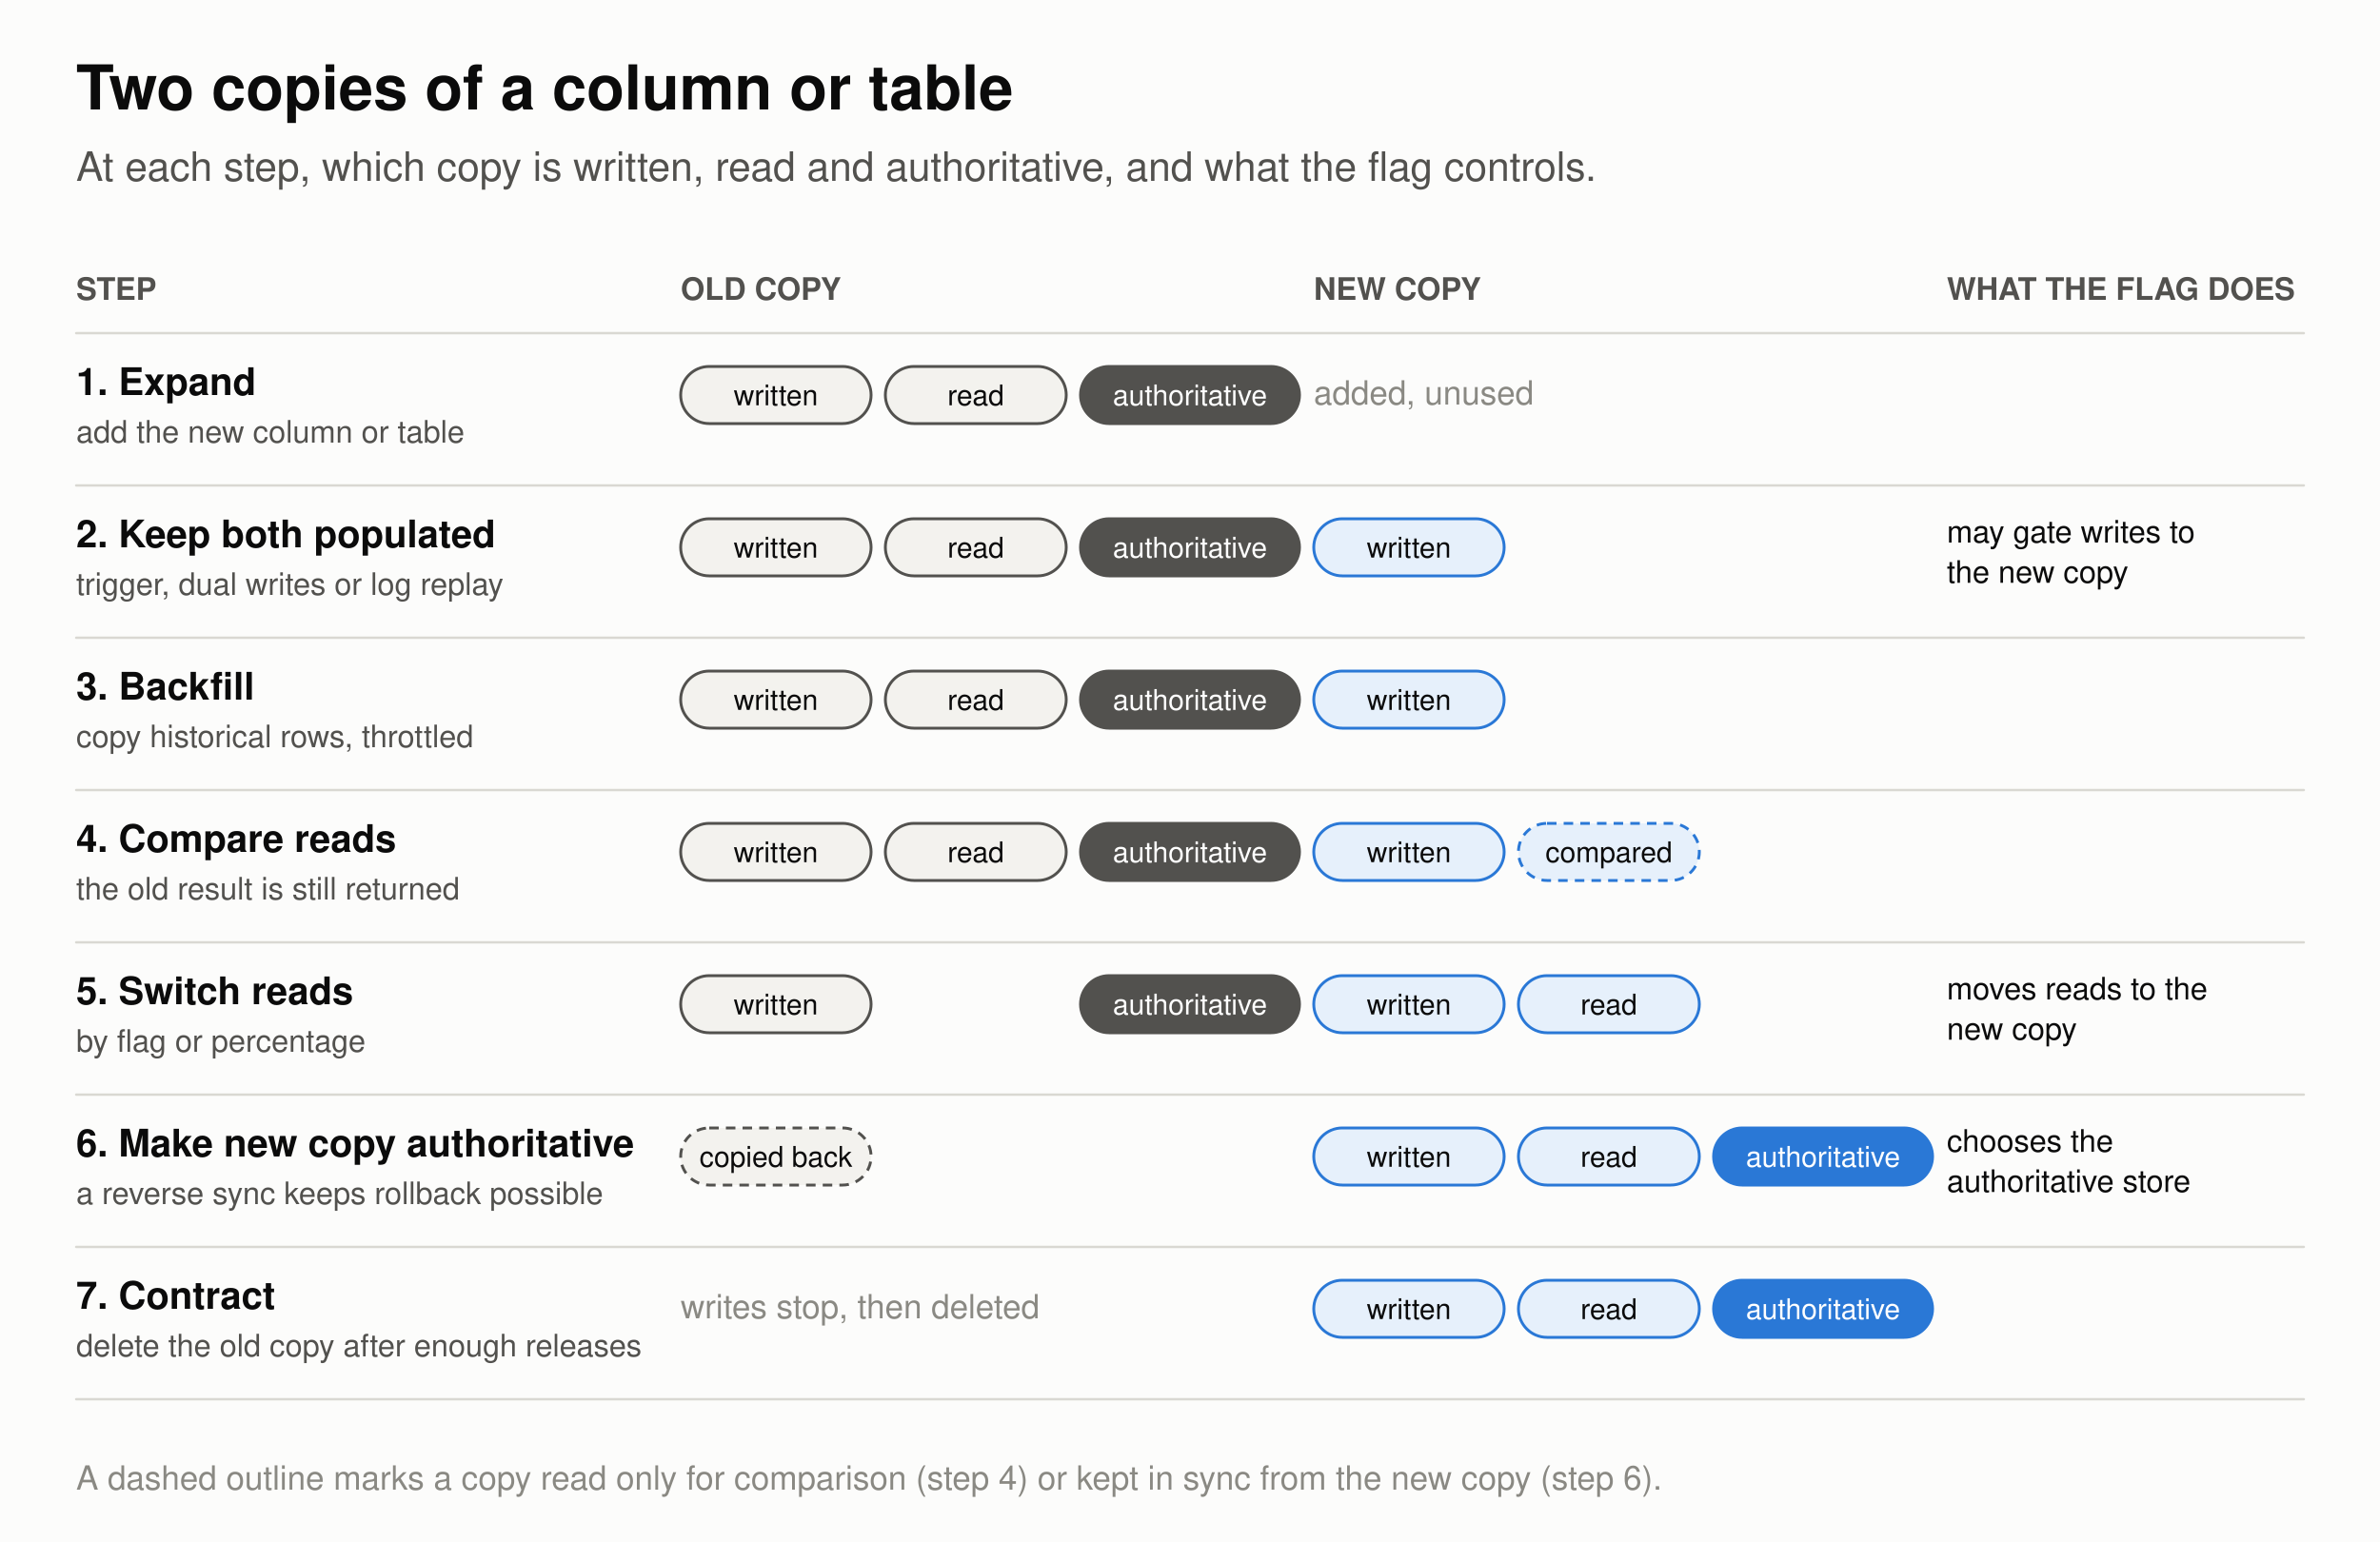
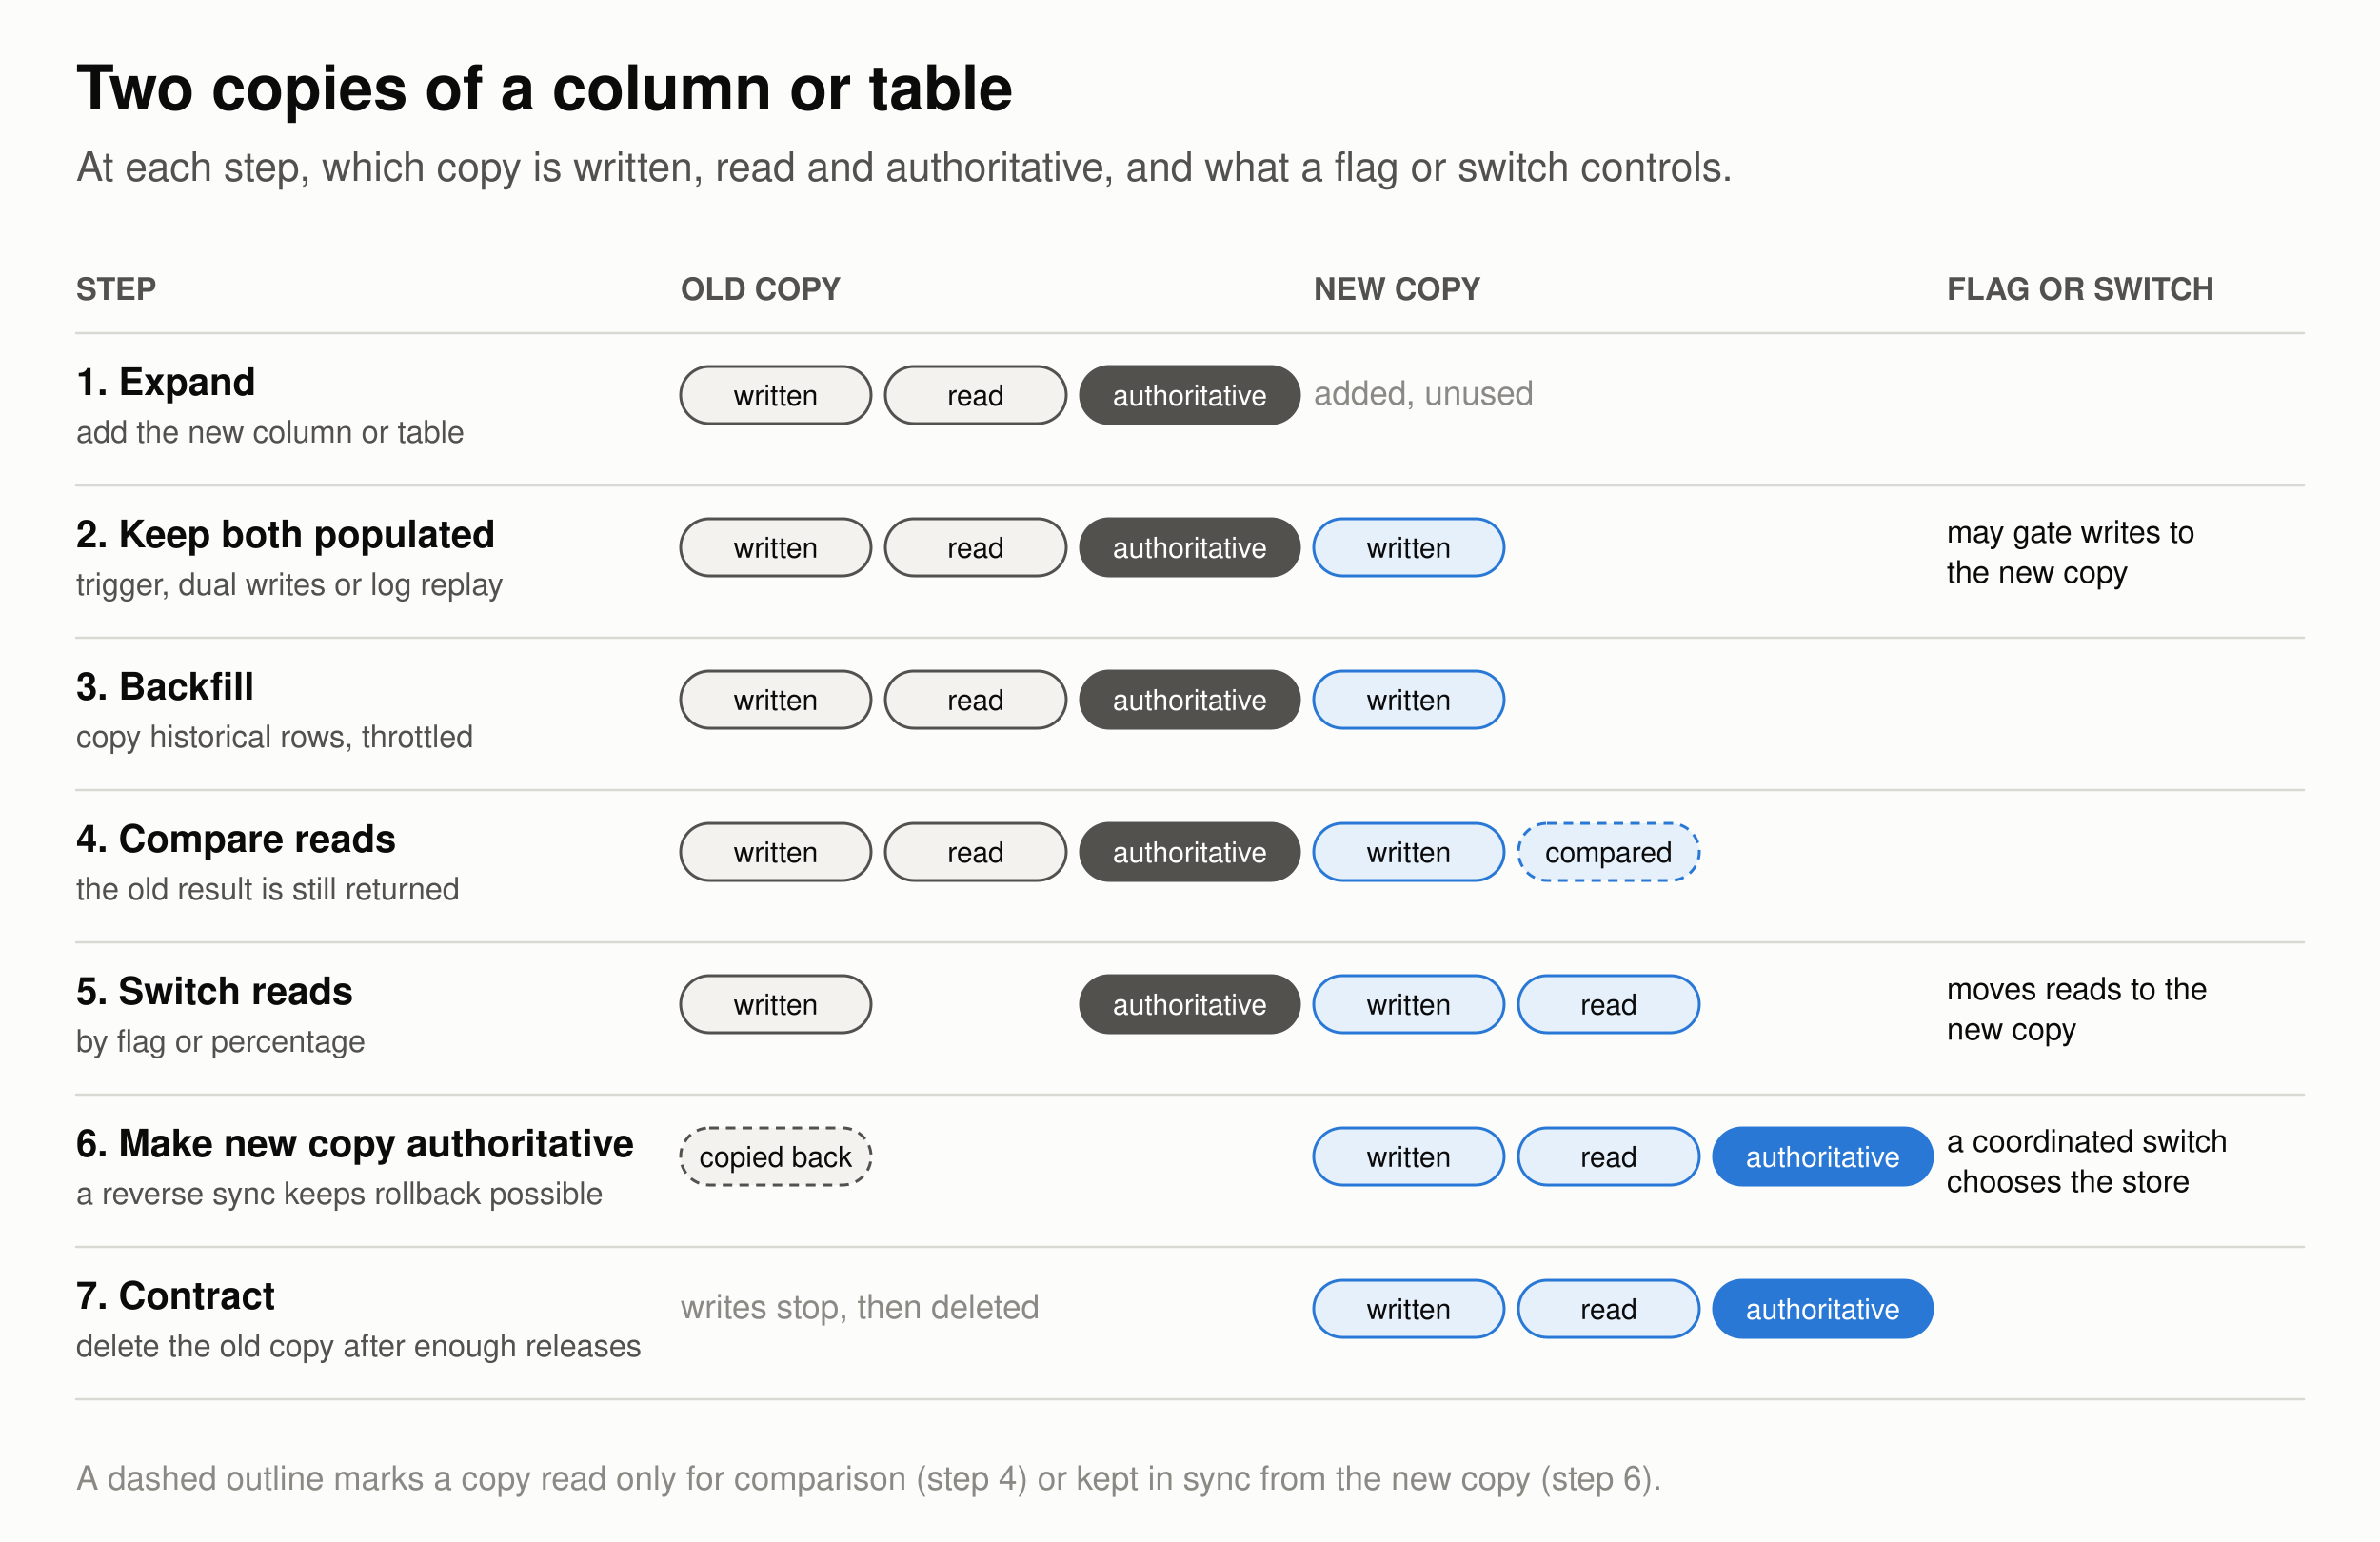
<svg xmlns="http://www.w3.org/2000/svg" width="1000" height="648" viewBox="0 0 1000 648" role="img" aria-labelledby="two-copies-title two-copies-desc">
  <g font-family="-apple-system, 'Segoe UI', Helvetica, Arial, sans-serif">
    <rect x="0" y="0" width="1000" height="648" rx="0" fill="#fcfcfb" stroke="none" stroke-width="1.5" />
    <text x="32" y="46" font-size="26" fill="#0b0b0b" font-weight="700" text-anchor="start">Two copies of a column or table</text>
-     <text x="32" y="76" font-size="17" fill="#52514e" font-weight="400" text-anchor="start">At each step, which copy is written, read and authoritative, and what the flag controls.</text>
+     <text x="32" y="76" font-size="17" fill="#52514e" font-weight="400" text-anchor="start">At each step, which copy is written, read and authoritative, and what a flag or switch controls.</text>
    <text x="32" y="126" font-size="13" fill="#52514e" font-weight="700" text-anchor="start">STEP</text>
    <text x="286" y="126" font-size="13" fill="#52514e" font-weight="700" text-anchor="start">OLD COPY</text>
    <text x="552" y="126" font-size="13" fill="#52514e" font-weight="700" text-anchor="start">NEW COPY</text>
-     <text x="818" y="126" font-size="13" fill="#52514e" font-weight="700" text-anchor="start">WHAT THE FLAG DOES</text>
+     <text x="818" y="126" font-size="13" fill="#52514e" font-weight="700" text-anchor="start">FLAG OR SWITCH</text>
    <line x1="32" y1="140" x2="968" y2="140" stroke="#d9d8d2" stroke-width="1" stroke-linecap="round" />
    <text x="32" y="166" font-size="16" fill="#0b0b0b" font-weight="700" text-anchor="start">1. Expand</text>
    <text x="32" y="186" font-size="13" fill="#52514e" font-weight="400" text-anchor="start">add the new column or table</text>
    <rect x="286" y="154" width="80" height="24" rx="12" fill="#f3f2ee" stroke="#52514e" stroke-width="1.2" />
    <text x="326" y="170.32" font-size="12" fill="#0b0b0b" font-weight="400" text-anchor="middle">written</text>
    <rect x="372" y="154" width="76" height="24" rx="12" fill="#f3f2ee" stroke="#52514e" stroke-width="1.2" />
    <text x="410" y="170.32" font-size="12" fill="#0b0b0b" font-weight="400" text-anchor="middle">read</text>
    <rect x="454" y="154" width="92" height="24" rx="12" fill="#52514e" stroke="#52514e" stroke-width="1.2" />
    <text x="500" y="170.32" font-size="12" fill="#ffffff" font-weight="400" text-anchor="middle">authoritative</text>
    <text x="552" y="170" font-size="14" fill="#8a8983" font-weight="400" text-anchor="start">added, unused</text>
    <line x1="32" y1="204" x2="968" y2="204" stroke="#d9d8d2" stroke-width="1" stroke-linecap="round" />
    <text x="32" y="230" font-size="16" fill="#0b0b0b" font-weight="700" text-anchor="start">2. Keep both populated</text>
    <text x="32" y="250" font-size="13" fill="#52514e" font-weight="400" text-anchor="start">trigger, dual writes or log replay</text>
    <rect x="286" y="218" width="80" height="24" rx="12" fill="#f3f2ee" stroke="#52514e" stroke-width="1.2" />
    <text x="326" y="234.32" font-size="12" fill="#0b0b0b" font-weight="400" text-anchor="middle">written</text>
    <rect x="372" y="218" width="76" height="24" rx="12" fill="#f3f2ee" stroke="#52514e" stroke-width="1.2" />
    <text x="410" y="234.32" font-size="12" fill="#0b0b0b" font-weight="400" text-anchor="middle">read</text>
    <rect x="454" y="218" width="92" height="24" rx="12" fill="#52514e" stroke="#52514e" stroke-width="1.2" />
    <text x="500" y="234.32" font-size="12" fill="#ffffff" font-weight="400" text-anchor="middle">authoritative</text>
    <rect x="552" y="218" width="80" height="24" rx="12" fill="#e6f0fb" stroke="#2a78d6" stroke-width="1.2" />
    <text x="592" y="234.32" font-size="12" fill="#0b0b0b" font-weight="400" text-anchor="middle">written</text>
    <text x="818" y="228" font-size="13" fill="#0b0b0b" font-weight="400" text-anchor="start">may gate writes to</text>
    <text x="818" y="244.9" font-size="13" fill="#0b0b0b" font-weight="400" text-anchor="start">the new copy</text>
    <line x1="32" y1="268" x2="968" y2="268" stroke="#d9d8d2" stroke-width="1" stroke-linecap="round" />
    <text x="32" y="294" font-size="16" fill="#0b0b0b" font-weight="700" text-anchor="start">3. Backfill</text>
    <text x="32" y="314" font-size="13" fill="#52514e" font-weight="400" text-anchor="start">copy historical rows, throttled</text>
    <rect x="286" y="282" width="80" height="24" rx="12" fill="#f3f2ee" stroke="#52514e" stroke-width="1.2" />
    <text x="326" y="298.32" font-size="12" fill="#0b0b0b" font-weight="400" text-anchor="middle">written</text>
    <rect x="372" y="282" width="76" height="24" rx="12" fill="#f3f2ee" stroke="#52514e" stroke-width="1.2" />
    <text x="410" y="298.32" font-size="12" fill="#0b0b0b" font-weight="400" text-anchor="middle">read</text>
    <rect x="454" y="282" width="92" height="24" rx="12" fill="#52514e" stroke="#52514e" stroke-width="1.2" />
    <text x="500" y="298.32" font-size="12" fill="#ffffff" font-weight="400" text-anchor="middle">authoritative</text>
    <rect x="552" y="282" width="80" height="24" rx="12" fill="#e6f0fb" stroke="#2a78d6" stroke-width="1.2" />
    <text x="592" y="298.32" font-size="12" fill="#0b0b0b" font-weight="400" text-anchor="middle">written</text>
    <line x1="32" y1="332" x2="968" y2="332" stroke="#d9d8d2" stroke-width="1" stroke-linecap="round" />
    <text x="32" y="358" font-size="16" fill="#0b0b0b" font-weight="700" text-anchor="start">4. Compare reads</text>
    <text x="32" y="378" font-size="13" fill="#52514e" font-weight="400" text-anchor="start">the old result is still returned</text>
    <rect x="286" y="346" width="80" height="24" rx="12" fill="#f3f2ee" stroke="#52514e" stroke-width="1.2" />
    <text x="326" y="362.32" font-size="12" fill="#0b0b0b" font-weight="400" text-anchor="middle">written</text>
    <rect x="372" y="346" width="76" height="24" rx="12" fill="#f3f2ee" stroke="#52514e" stroke-width="1.2" />
    <text x="410" y="362.32" font-size="12" fill="#0b0b0b" font-weight="400" text-anchor="middle">read</text>
    <rect x="454" y="346" width="92" height="24" rx="12" fill="#52514e" stroke="#52514e" stroke-width="1.2" />
    <text x="500" y="362.32" font-size="12" fill="#ffffff" font-weight="400" text-anchor="middle">authoritative</text>
    <rect x="552" y="346" width="80" height="24" rx="12" fill="#e6f0fb" stroke="#2a78d6" stroke-width="1.2" />
    <text x="592" y="362.32" font-size="12" fill="#0b0b0b" font-weight="400" text-anchor="middle">written</text>
    <rect x="638" y="346" width="76" height="24" rx="12" fill="#e6f0fb" stroke="#2a78d6" stroke-width="1.2" stroke-dasharray="4 3" />
    <text x="676" y="362.32" font-size="12" fill="#0b0b0b" font-weight="400" text-anchor="middle">compared</text>
    <line x1="32" y1="396" x2="968" y2="396" stroke="#d9d8d2" stroke-width="1" stroke-linecap="round" />
    <text x="32" y="422" font-size="16" fill="#0b0b0b" font-weight="700" text-anchor="start">5. Switch reads</text>
    <text x="32" y="442" font-size="13" fill="#52514e" font-weight="400" text-anchor="start">by flag or percentage</text>
    <rect x="286" y="410" width="80" height="24" rx="12" fill="#f3f2ee" stroke="#52514e" stroke-width="1.2" />
    <text x="326" y="426.32" font-size="12" fill="#0b0b0b" font-weight="400" text-anchor="middle">written</text>
    <rect x="454" y="410" width="92" height="24" rx="12" fill="#52514e" stroke="#52514e" stroke-width="1.2" />
    <text x="500" y="426.32" font-size="12" fill="#ffffff" font-weight="400" text-anchor="middle">authoritative</text>
    <rect x="552" y="410" width="80" height="24" rx="12" fill="#e6f0fb" stroke="#2a78d6" stroke-width="1.2" />
    <text x="592" y="426.32" font-size="12" fill="#0b0b0b" font-weight="400" text-anchor="middle">written</text>
    <rect x="638" y="410" width="76" height="24" rx="12" fill="#e6f0fb" stroke="#2a78d6" stroke-width="1.2" />
    <text x="676" y="426.32" font-size="12" fill="#0b0b0b" font-weight="400" text-anchor="middle">read</text>
    <text x="818" y="420" font-size="13" fill="#0b0b0b" font-weight="400" text-anchor="start">moves reads to the</text>
    <text x="818" y="436.9" font-size="13" fill="#0b0b0b" font-weight="400" text-anchor="start">new copy</text>
    <line x1="32" y1="460" x2="968" y2="460" stroke="#d9d8d2" stroke-width="1" stroke-linecap="round" />
    <text x="32" y="486" font-size="16" fill="#0b0b0b" font-weight="700" text-anchor="start">6. Make new copy authoritative</text>
    <text x="32" y="506" font-size="13" fill="#52514e" font-weight="400" text-anchor="start">a reverse sync keeps rollback possible</text>
    <rect x="286" y="474" width="80" height="24" rx="12" fill="#f3f2ee" stroke="#52514e" stroke-width="1.2" stroke-dasharray="4 3" />
    <text x="326" y="490.32" font-size="12" fill="#0b0b0b" font-weight="400" text-anchor="middle">copied back</text>
    <rect x="552" y="474" width="80" height="24" rx="12" fill="#e6f0fb" stroke="#2a78d6" stroke-width="1.2" />
    <text x="592" y="490.32" font-size="12" fill="#0b0b0b" font-weight="400" text-anchor="middle">written</text>
    <rect x="638" y="474" width="76" height="24" rx="12" fill="#e6f0fb" stroke="#2a78d6" stroke-width="1.2" />
    <text x="676" y="490.32" font-size="12" fill="#0b0b0b" font-weight="400" text-anchor="middle">read</text>
    <rect x="720" y="474" width="92" height="24" rx="12" fill="#2a78d6" stroke="#2a78d6" stroke-width="1.2" />
    <text x="766" y="490.32" font-size="12" fill="#ffffff" font-weight="400" text-anchor="middle">authoritative</text>
-     <text x="818" y="484" font-size="13" fill="#0b0b0b" font-weight="400" text-anchor="start">chooses the</text>
-     <text x="818" y="500.9" font-size="13" fill="#0b0b0b" font-weight="400" text-anchor="start">authoritative store</text>
+     <text x="818" y="484" font-size="13" fill="#0b0b0b" font-weight="400" text-anchor="start">a coordinated switch</text>
+     <text x="818" y="500.9" font-size="13" fill="#0b0b0b" font-weight="400" text-anchor="start">chooses the store</text>
    <line x1="32" y1="524" x2="968" y2="524" stroke="#d9d8d2" stroke-width="1" stroke-linecap="round" />
    <text x="32" y="550" font-size="16" fill="#0b0b0b" font-weight="700" text-anchor="start">7. Contract</text>
    <text x="32" y="570" font-size="13" fill="#52514e" font-weight="400" text-anchor="start">delete the old copy after enough releases</text>
    <text x="286" y="554" font-size="14" fill="#8a8983" font-weight="400" text-anchor="start">writes stop, then deleted</text>
    <rect x="552" y="538" width="80" height="24" rx="12" fill="#e6f0fb" stroke="#2a78d6" stroke-width="1.2" />
    <text x="592" y="554.32" font-size="12" fill="#0b0b0b" font-weight="400" text-anchor="middle">written</text>
    <rect x="638" y="538" width="76" height="24" rx="12" fill="#e6f0fb" stroke="#2a78d6" stroke-width="1.2" />
    <text x="676" y="554.32" font-size="12" fill="#0b0b0b" font-weight="400" text-anchor="middle">read</text>
    <rect x="720" y="538" width="92" height="24" rx="12" fill="#2a78d6" stroke="#2a78d6" stroke-width="1.2" />
    <text x="766" y="554.32" font-size="12" fill="#ffffff" font-weight="400" text-anchor="middle">authoritative</text>
    <line x1="32" y1="588" x2="968" y2="588" stroke="#d9d8d2" stroke-width="1" stroke-linecap="round" />
    <text x="32" y="626" font-size="14" fill="#8a8983" font-weight="400" text-anchor="start">A dashed outline marks a copy read only for comparison (step 4) or kept in sync from the new copy (step 6).</text>
  </g>
</svg>
